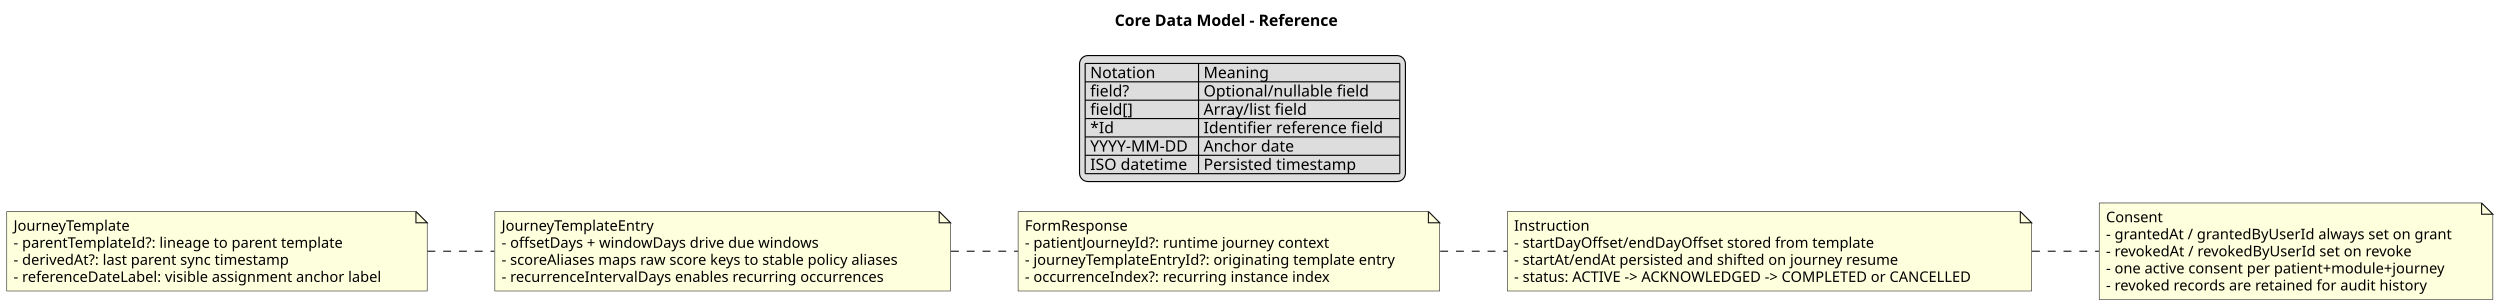
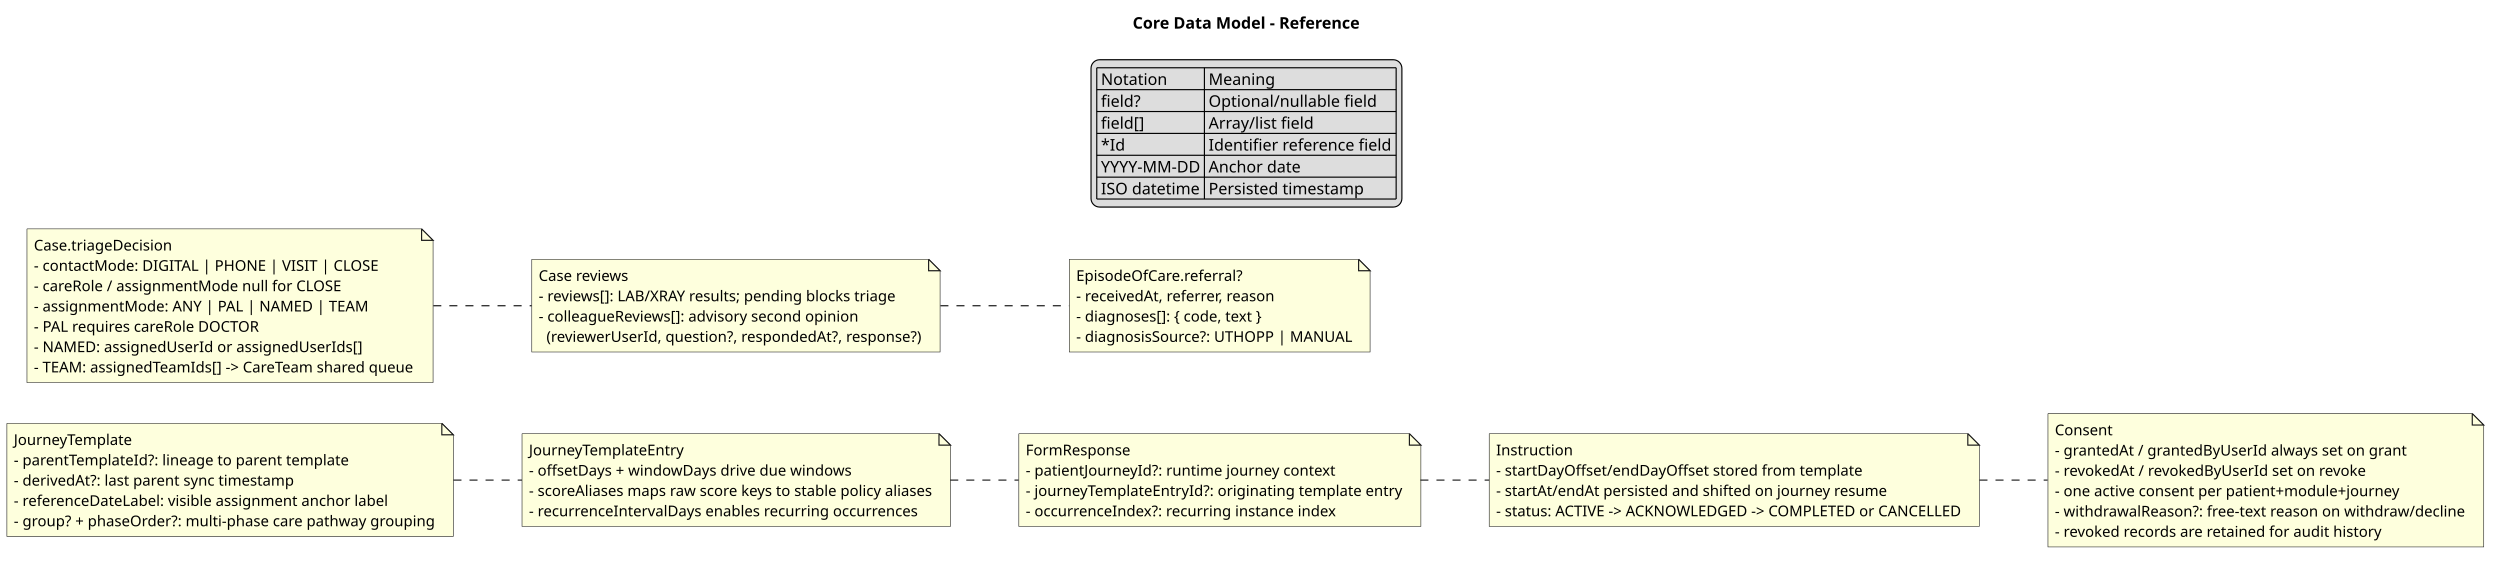
- <svg xmlns="http://www.w3.org/2000/svg" contentStyleType="text/css" data-diagram-type="CLASS" height="272px" preserveAspectRatio="none" style="width:2218px;height:272px;background:#FFFFFF;" version="1.1" viewBox="0 0 2218 272" width="2218px" zoomAndPan="magnify">
+ <svg xmlns="http://www.w3.org/2000/svg" contentStyleType="text/css" data-diagram-type="CLASS" height="491px" preserveAspectRatio="none" style="width:2179px;height:491px;background:#FFFFFF;" version="1.1" viewBox="0 0 2179 491" width="2179px" zoomAndPan="magnify">
  <defs />
  <g>
-     <g class="title" data-source-line="8">
-       <text fill="#000000" font-family="sans-serif" font-size="14" font-weight="bold" lengthAdjust="spacing" textLength="226.693" x="988.977" y="22.995">Core Data Model - Reference</text>
+     <g class="title" data-source-line="9">
+       <text fill="#000000" font-family="sans-serif" font-size="14" font-weight="700" lengthAdjust="spacing" textLength="198.407" x="987.21" y="24.966">Core Data Model - Reference</text>
    </g>
-     <g class="legend" data-source-line="14">
-       <rect fill="#DDDDDD" height="111.781" rx="7.5" ry="7.5" style="stroke:#000000;stroke-width:1;" width="289.125" x="957.762" y="49.297" />
-       <text fill="#000000" font-family="sans-serif" font-size="14" lengthAdjust="spacing" textLength="59.924" x="967.212" y="69.292">Notation</text>
-       <text fill="#000000" font-family="sans-serif" font-size="14" lengthAdjust="spacing" textLength="59.794" x="1067.796" y="69.292">Meaning</text>
-       <text fill="#000000" font-family="sans-serif" font-size="14" lengthAdjust="spacing" textLength="37.639" x="967.212" y="85.589">field?</text>
-       <text fill="#000000" font-family="sans-serif" font-size="14" lengthAdjust="spacing" textLength="154.061" x="1067.796" y="85.589">Optional/nullable field</text>
-       <text fill="#000000" font-family="sans-serif" font-size="14" lengthAdjust="spacing" textLength="41.132" x="967.212" y="101.886">field[]</text>
-       <text fill="#000000" font-family="sans-serif" font-size="14" lengthAdjust="spacing" textLength="97.891" x="1067.796" y="101.886">Array/list field</text>
-       <text fill="#000000" font-family="sans-serif" font-size="14" lengthAdjust="spacing" textLength="20.016" x="967.212" y="118.183">*Id</text>
-       <text fill="#000000" font-family="sans-serif" font-size="14" lengthAdjust="spacing" textLength="169.641" x="1067.796" y="118.183">Identifier reference field</text>
-       <text fill="#000000" font-family="sans-serif" font-size="14" lengthAdjust="spacing" textLength="90.029" x="967.212" y="134.48">YYYY-MM-DD</text>
-       <text fill="#000000" font-family="sans-serif" font-size="14" lengthAdjust="spacing" textLength="85.36" x="1067.796" y="134.48">Anchor date</text>
-       <text fill="#000000" font-family="sans-serif" font-size="14" lengthAdjust="spacing" textLength="91.684" x="967.212" y="150.776">ISO datetime</text>
-       <text fill="#000000" font-family="sans-serif" font-size="14" lengthAdjust="spacing" textLength="144.245" x="1067.796" y="150.776">Persisted timestamp</text>
-       <line style="stroke:#000000;stroke-width:1;" x1="962.762" x2="1241.887" y1="56.297" y2="56.297" />
-       <line style="stroke:#000000;stroke-width:1;" x1="962.762" x2="1241.887" y1="72.594" y2="72.594" />
-       <line style="stroke:#000000;stroke-width:1;" x1="962.762" x2="1241.887" y1="88.891" y2="88.891" />
-       <line style="stroke:#000000;stroke-width:1;" x1="962.762" x2="1241.887" y1="105.188" y2="105.188" />
-       <line style="stroke:#000000;stroke-width:1;" x1="962.762" x2="1241.887" y1="121.484" y2="121.484" />
-       <line style="stroke:#000000;stroke-width:1;" x1="962.762" x2="1241.887" y1="137.781" y2="137.781" />
-       <line style="stroke:#000000;stroke-width:1;" x1="962.762" x2="1241.887" y1="154.078" y2="154.078" />
-       <line style="stroke:#000000;stroke-width:1;" x1="962.762" x2="962.762" y1="56.297" y2="154.078" />
-       <line style="stroke:#000000;stroke-width:1;" x1="1063.346" x2="1063.346" y1="56.297" y2="154.078" />
-       <line style="stroke:#000000;stroke-width:1;" x1="1241.887" x2="1241.887" y1="56.297" y2="154.078" />
+     <g class="legend" data-source-line="15">
+       <rect fill="#DDDDDD" height="128.407" rx="7.5" ry="7.5" style="stroke:#000000;stroke-width:1;" width="270.945" x="950.941" y="52.068" />
+       <text fill="#000000" font-family="sans-serif" font-size="14" lengthAdjust="spacing" textLength="57.806" x="959.581" y="74.034">Notation</text>
+       <text fill="#000000" font-family="sans-serif" font-size="14" lengthAdjust="spacing" textLength="57.974" x="1053.408" y="74.034">Meaning</text>
+       <text fill="#000000" font-family="sans-serif" font-size="14" lengthAdjust="spacing" textLength="34.622" x="959.581" y="93.102">field?</text>
+       <text fill="#000000" font-family="sans-serif" font-size="14" lengthAdjust="spacing" textLength="146.691" x="1053.408" y="93.102">Optional/nullable field</text>
+       <text fill="#000000" font-family="sans-serif" font-size="14" lengthAdjust="spacing" textLength="37.758" x="959.581" y="112.17">field[]</text>
+       <text fill="#000000" font-family="sans-serif" font-size="14" lengthAdjust="spacing" textLength="91.882" x="1053.408" y="112.17">Array/list field</text>
+       <text fill="#000000" font-family="sans-serif" font-size="14" lengthAdjust="spacing" textLength="21.07" x="959.581" y="131.238">*Id</text>
+       <text fill="#000000" font-family="sans-serif" font-size="14" lengthAdjust="spacing" textLength="159.837" x="1053.408" y="131.238">Identifier reference field</text>
+       <text fill="#000000" font-family="sans-serif" font-size="14" lengthAdjust="spacing" textLength="86.548" x="959.581" y="150.305">YYYY-MM-DD</text>
+       <text fill="#000000" font-family="sans-serif" font-size="14" lengthAdjust="spacing" textLength="80.276" x="1053.408" y="150.305">Anchor date</text>
+       <text fill="#000000" font-family="sans-serif" font-size="14" lengthAdjust="spacing" textLength="86.072" x="959.581" y="169.373">ISO datetime</text>
+       <text fill="#000000" font-family="sans-serif" font-size="14" lengthAdjust="spacing" textLength="135.338" x="1053.408" y="169.373">Persisted timestamp</text>
+       <line style="stroke:#000000;stroke-width:1;" x1="955.941" x2="1216.886" y1="59.068" y2="59.068" />
+       <line style="stroke:#000000;stroke-width:1;" x1="955.941" x2="1216.886" y1="78.136" y2="78.136" />
+       <line style="stroke:#000000;stroke-width:1;" x1="955.941" x2="1216.886" y1="97.204" y2="97.204" />
+       <line style="stroke:#000000;stroke-width:1;" x1="955.941" x2="1216.886" y1="116.272" y2="116.272" />
+       <line style="stroke:#000000;stroke-width:1;" x1="955.941" x2="1216.886" y1="135.34" y2="135.34" />
+       <line style="stroke:#000000;stroke-width:1;" x1="955.941" x2="1216.886" y1="154.407" y2="154.407" />
+       <line style="stroke:#000000;stroke-width:1;" x1="955.941" x2="1216.886" y1="173.475" y2="173.475" />
+       <line style="stroke:#000000;stroke-width:1;" x1="955.941" x2="955.941" y1="59.068" y2="173.475" />
+       <line style="stroke:#000000;stroke-width:1;" x1="1049.768" x2="1049.768" y1="59.068" y2="173.475" />
+       <line style="stroke:#000000;stroke-width:1;" x1="1216.886" x2="1216.886" y1="59.068" y2="173.475" />
    </g>
-     <g class="entity" data-qualified-name="JourneyTemplateRef" data-source-line="24" id="ent0002">
-       <path d="M6,187.638 L6,258.169 L379.016,258.169 L379.016,197.638 L369.016,187.638 L6,187.638" fill="#FEFFDD" style="stroke:#181818;stroke-width:0.5;" />
-       <path d="M369.016,187.638 L369.016,197.638 L379.016,197.638 L369.016,187.638" fill="#FEFFDD" style="stroke:#181818;stroke-width:1;" />
-       <text fill="#000000" font-family="sans-serif" font-size="13" lengthAdjust="spacing" textLength="110.83" x="12" y="204.705">JourneyTemplate</text>
-       <text fill="#000000" font-family="sans-serif" font-size="13" lengthAdjust="spacing" textLength="315.453" x="12" y="219.838">- parentTemplateId?: lineage to parent template</text>
-       <text fill="#000000" font-family="sans-serif" font-size="13" lengthAdjust="spacing" textLength="266.094" x="12" y="234.971">- derivedAt?: last parent sync timestamp</text>
-       <text fill="#000000" font-family="sans-serif" font-size="13" lengthAdjust="spacing" textLength="352.016" x="12" y="250.103">- referenceDateLabel: visible assignment anchor label</text>
+     <g class="entity" data-qualified-name="JourneyTemplateRef" data-source-line="25" id="ent0001">
+       <path d="M6,368.975 L6,467.505 L395.095,467.505 L395.095,378.975 L385.095,368.975 L6,368.975" fill="#FEFFDD" style="stroke:#181818;stroke-width:0.5;" />
+       <path d="M385.095,368.975 L385.095,378.975 L395.095,378.975 L385.095,368.975" fill="#FEFFDD" style="stroke:#181818;stroke-width:1;" />
+       <text fill="#000000" font-family="sans-serif" font-size="13" lengthAdjust="spacing" textLength="104.195" x="12" y="387.872">JourneyTemplate</text>
+       <text fill="#000000" font-family="sans-serif" font-size="13" lengthAdjust="spacing" textLength="293.527" x="12" y="405.578">- parentTemplateId?: lineage to parent template</text>
+       <text fill="#000000" font-family="sans-serif" font-size="13" lengthAdjust="spacing" textLength="244.504" x="12" y="423.284">- derivedAt?: last parent sync timestamp</text>
+       <text fill="#000000" font-family="sans-serif" font-size="13" lengthAdjust="spacing" textLength="326.703" x="12" y="440.99">- referenceDateLabel: visible assignment anchor label</text>
+       <text fill="#000000" font-family="sans-serif" font-size="13" lengthAdjust="spacing" textLength="368.095" x="12" y="458.697">- group? + phaseOrder?: multi-phase care pathway grouping</text>
    </g>
-     <g class="entity" data-qualified-name="JourneyEntryRef" data-source-line="31" id="ent0003">
-       <path d="M439.02,187.638 L439.02,258.169 L843.272,258.169 L843.272,197.638 L833.272,187.638 L439.02,187.638" fill="#FEFFDD" style="stroke:#181818;stroke-width:0.5;" />
-       <path d="M833.272,187.638 L833.272,197.638 L843.272,197.638 L833.272,187.638" fill="#FEFFDD" style="stroke:#181818;stroke-width:1;" />
-       <text fill="#000000" font-family="sans-serif" font-size="13" lengthAdjust="spacing" textLength="145.418" x="445.02" y="204.705">JourneyTemplateEntry</text>
-       <text fill="#000000" font-family="sans-serif" font-size="13" lengthAdjust="spacing" textLength="305.043" x="445.02" y="219.838">- offsetDays + windowDays drive due windows</text>
-       <text fill="#000000" font-family="sans-serif" font-size="13" lengthAdjust="spacing" textLength="383.252" x="445.02" y="234.971">- scoreAliases maps raw score keys to stable policy aliases</text>
-       <text fill="#000000" font-family="sans-serif" font-size="13" lengthAdjust="spacing" textLength="363.943" x="445.02" y="250.103">- recurrenceIntervalDays enables recurring occurrences</text>
+     <g class="entity" data-qualified-name="JourneyEntryRef" data-source-line="33" id="ent0002">
+       <path d="M455,377.975 L455,458.8 L828.417,458.8 L828.417,387.975 L818.417,377.975 L455,377.975" fill="#FEFFDD" style="stroke:#181818;stroke-width:0.5;" />
+       <path d="M818.417,377.975 L818.417,387.975 L828.417,387.975 L818.417,377.975" fill="#FEFFDD" style="stroke:#181818;stroke-width:1;" />
+       <text fill="#000000" font-family="sans-serif" font-size="13" lengthAdjust="spacing" textLength="136.149" x="461" y="396.872">JourneyTemplateEntry</text>
+       <text fill="#000000" font-family="sans-serif" font-size="13" lengthAdjust="spacing" textLength="281.853" x="461" y="414.578">- offsetDays + windowDays drive due windows</text>
+       <text fill="#000000" font-family="sans-serif" font-size="13" lengthAdjust="spacing" textLength="352.417" x="461" y="432.284">- scoreAliases maps raw score keys to stable policy aliases</text>
+       <text fill="#000000" font-family="sans-serif" font-size="13" lengthAdjust="spacing" textLength="340.028" x="461" y="449.99">- recurrenceIntervalDays enables recurring occurrences</text>
    </g>
-     <g class="entity" data-qualified-name="FormResponseRef" data-source-line="38" id="ent0004">
-       <path d="M903.27,187.638 L903.27,258.169 L1277.289,258.169 L1277.289,197.638 L1267.289,187.638 L903.27,187.638" fill="#FEFFDD" style="stroke:#181818;stroke-width:0.5;" />
-       <path d="M1267.289,187.638 L1267.289,197.638 L1277.289,197.638 L1267.289,187.638" fill="#FEFFDD" style="stroke:#181818;stroke-width:1;" />
-       <text fill="#000000" font-family="sans-serif" font-size="13" lengthAdjust="spacing" textLength="96.459" x="909.27" y="204.705">FormResponse</text>
-       <text fill="#000000" font-family="sans-serif" font-size="13" lengthAdjust="spacing" textLength="289.65" x="909.27" y="219.838">- patientJourneyId?: runtime journey context</text>
-       <text fill="#000000" font-family="sans-serif" font-size="13" lengthAdjust="spacing" textLength="353.019" x="909.27" y="234.971">- journeyTemplateEntryId?: originating template entry</text>
-       <text fill="#000000" font-family="sans-serif" font-size="13" lengthAdjust="spacing" textLength="291.465" x="909.27" y="250.103">- occurrenceIndex?: recurring instance index</text>
+     <g class="entity" data-qualified-name="FormResponseRef" data-source-line="40" id="ent0003">
+       <path d="M888,377.975 L888,458.8 L1238.433,458.8 L1238.433,387.975 L1228.433,377.975 L888,377.975" fill="#FEFFDD" style="stroke:#181818;stroke-width:0.5;" />
+       <path d="M1228.433,377.975 L1228.433,387.975 L1238.433,387.975 L1228.433,377.975" fill="#FEFFDD" style="stroke:#181818;stroke-width:1;" />
+       <text fill="#000000" font-family="sans-serif" font-size="13" lengthAdjust="spacing" textLength="91.234" x="894" y="396.872">FormResponse</text>
+       <text fill="#000000" font-family="sans-serif" font-size="13" lengthAdjust="spacing" textLength="270.764" x="894" y="414.578">- patientJourneyId?: runtime journey context</text>
+       <text fill="#000000" font-family="sans-serif" font-size="13" lengthAdjust="spacing" textLength="329.433" x="894" y="432.284">- journeyTemplateEntryId?: originating template entry</text>
+       <text fill="#000000" font-family="sans-serif" font-size="13" lengthAdjust="spacing" textLength="271.427" x="894" y="449.99">- occurrenceIndex?: recurring instance index</text>
    </g>
-     <g class="entity" data-qualified-name="ConsentRef" data-source-line="45" id="ent0005">
-       <path d="M1862.43,180.078 L1862.43,265.742 L2211.648,265.742 L2211.648,190.078 L2201.648,180.078 L1862.43,180.078" fill="#FEFFDD" style="stroke:#181818;stroke-width:0.5;" />
-       <path d="M2201.648,180.078 L2201.648,190.078 L2211.648,190.078 L2201.648,180.078" fill="#FEFFDD" style="stroke:#181818;stroke-width:1;" />
-       <text fill="#000000" font-family="sans-serif" font-size="13" lengthAdjust="spacing" textLength="53.377" x="1868.43" y="197.145">Consent</text>
-       <text fill="#000000" font-family="sans-serif" font-size="13" lengthAdjust="spacing" textLength="328.218" x="1868.43" y="212.278">- grantedAt / grantedByUserId always set on grant</text>
-       <text fill="#000000" font-family="sans-serif" font-size="13" lengthAdjust="spacing" textLength="292.297" x="1868.43" y="227.411">- revokedAt / revokedByUserId set on revoke</text>
-       <text fill="#000000" font-family="sans-serif" font-size="13" lengthAdjust="spacing" textLength="327.945" x="1868.43" y="242.543">- one active consent per patient+module+journey</text>
-       <text fill="#000000" font-family="sans-serif" font-size="13" lengthAdjust="spacing" textLength="306.769" x="1868.43" y="257.676">- revoked records are retained for audit history</text>
+     <g class="entity" data-qualified-name="ConsentRef" data-source-line="47" id="ent0004">
+       <path d="M1785,360.475 L1785,476.712 L2164.826,476.712 L2164.826,370.475 L2154.826,360.475 L1785,360.475" fill="#FEFFDD" style="stroke:#181818;stroke-width:0.5;" />
+       <path d="M2154.826,360.475 L2154.826,370.475 L2164.826,370.475 L2154.826,360.475" fill="#FEFFDD" style="stroke:#181818;stroke-width:1;" />
+       <text fill="#000000" font-family="sans-serif" font-size="13" lengthAdjust="spacing" textLength="50.401" x="1791" y="379.372">Consent</text>
+       <text fill="#000000" font-family="sans-serif" font-size="13" lengthAdjust="spacing" textLength="307.567" x="1791" y="397.078">- grantedAt / grantedByUserId always set on grant</text>
+       <text fill="#000000" font-family="sans-serif" font-size="13" lengthAdjust="spacing" textLength="272.688" x="1791" y="414.784">- revokedAt / revokedByUserId set on revoke</text>
+       <text fill="#000000" font-family="sans-serif" font-size="13" lengthAdjust="spacing" textLength="300.573" x="1791" y="432.49">- one active consent per patient+module+journey</text>
+       <text fill="#000000" font-family="sans-serif" font-size="13" lengthAdjust="spacing" textLength="358.826" x="1791" y="450.197">- withdrawalReason?: free-text reason on withdraw/decline</text>
+       <text fill="#000000" font-family="sans-serif" font-size="13" lengthAdjust="spacing" textLength="286.325" x="1791" y="467.902">- revoked records are retained for audit history</text>
    </g>
-     <g class="entity" data-qualified-name="InstructionRef" data-source-line="53" id="ent0006">
-       <path d="M1337.29,187.638 L1337.29,258.169 L1802.436,258.169 L1802.436,197.638 L1792.436,187.638 L1337.29,187.638" fill="#FEFFDD" style="stroke:#181818;stroke-width:0.5;" />
-       <path d="M1792.436,187.638 L1792.436,197.638 L1802.436,197.638 L1792.436,187.638" fill="#FEFFDD" style="stroke:#181818;stroke-width:1;" />
-       <text fill="#000000" font-family="sans-serif" font-size="13" lengthAdjust="spacing" textLength="69.577" x="1343.29" y="204.705">Instruction</text>
-       <text fill="#000000" font-family="sans-serif" font-size="13" lengthAdjust="spacing" textLength="340.856" x="1343.29" y="219.838">- startDayOffset/endDayOffset stored from template</text>
-       <text fill="#000000" font-family="sans-serif" font-size="13" lengthAdjust="spacing" textLength="364.14" x="1343.29" y="234.971">- startAt/endAt persisted and shifted on journey resume</text>
-       <text fill="#000000" font-family="sans-serif" font-size="13" lengthAdjust="spacing" textLength="444.146" x="1343.29" y="250.103">- status: ACTIVE -&gt; ACKNOWLEDGED -&gt; COMPLETED or CANCELLED</text>
+     <g class="entity" data-qualified-name="TriageDecisionRef" data-source-line="56" id="ent0005">
+       <path d="M23.5,199.475 L23.5,333.418 L377.469,333.418 L377.469,209.475 L367.469,199.475 L23.5,199.475" fill="#FEFFDD" style="stroke:#181818;stroke-width:0.5;" />
+       <path d="M367.469,199.475 L367.469,209.475 L377.469,209.475 L367.469,199.475" fill="#FEFFDD" style="stroke:#181818;stroke-width:1;" />
+       <text fill="#000000" font-family="sans-serif" font-size="13" lengthAdjust="spacing" textLength="120.484" x="29.5" y="218.372">Case.triageDecision</text>
+       <text fill="#000000" font-family="sans-serif" font-size="13" lengthAdjust="spacing" textLength="301.639" x="29.5" y="236.078">- contactMode: DIGITAL | PHONE | VISIT | CLOSE</text>
+       <text fill="#000000" font-family="sans-serif" font-size="13" lengthAdjust="spacing" textLength="268.528" x="29.5" y="253.785">- careRole / assignmentMode null for CLOSE</text>
+       <text fill="#000000" font-family="sans-serif" font-size="13" lengthAdjust="spacing" textLength="292.305" x="29.5" y="271.49">- assignmentMode: ANY | PAL | NAMED | TEAM</text>
+       <text fill="#000000" font-family="sans-serif" font-size="13" lengthAdjust="spacing" textLength="197.899" x="29.5" y="289.197">- PAL requires careRole DOCTOR</text>
+       <text fill="#000000" font-family="sans-serif" font-size="13" lengthAdjust="spacing" textLength="286.481" x="29.5" y="306.902">- NAMED: assignedUserId or assignedUserIds[]</text>
+       <text fill="#000000" font-family="sans-serif" font-size="13" lengthAdjust="spacing" textLength="332.969" x="29.5" y="324.608">- TEAM: assignedTeamIds[] -&gt; CareTeam shared queue</text>
    </g>
-     <g class="link" data-entity-1="ent0002" data-entity-2="ent0003" data-link-type="association" data-source-line="59" id="lnk7">
-       <path codeLine="59" d="M379.2,222.908 C398.8,222.908 418.81,222.908 438.58,222.908" fill="none" id="JourneyTemplateRef-JourneyEntryRef" style="stroke:#181818;stroke-width:1;stroke-dasharray:7,7;" />
+     <g class="entity" data-qualified-name="CaseReviewRef" data-source-line="66" id="ent0006">
+       <path d="M463.5,225.975 L463.5,306.8 L819.38,306.8 L819.38,235.975 L809.38,225.975 L463.5,225.975" fill="#FEFFDD" style="stroke:#181818;stroke-width:0.5;" />
+       <path d="M809.38,225.975 L809.38,235.975 L819.38,235.975 L809.38,225.975" fill="#FEFFDD" style="stroke:#181818;stroke-width:1;" />
+       <text fill="#000000" font-family="sans-serif" font-size="13" lengthAdjust="spacing" textLength="78.884" x="469.5" y="244.872">Case reviews</text>
+       <text fill="#000000" font-family="sans-serif" font-size="13" lengthAdjust="spacing" textLength="312.832" x="469.5" y="262.578">- reviews[]: LAB/XRAY results; pending blocks triage</text>
+       <text fill="#000000" font-family="sans-serif" font-size="13" lengthAdjust="spacing" textLength="279.227" x="469.5" y="280.284">- colleagueReviews[]: advisory second opinion</text>
+       <text fill="#000000" font-family="sans-serif" font-size="13" lengthAdjust="spacing" textLength="328.12" x="476.26" y="297.99">(reviewerUserId, question?, respondedAt?, response?)</text>
    </g>
-     <g class="link" data-entity-1="ent0003" data-entity-2="ent0004" data-link-type="association" data-source-line="60" id="lnk8">
-       <path codeLine="60" d="M843.7,222.908 C863.48,222.908 883.48,222.908 903.1,222.908" fill="none" id="JourneyEntryRef-FormResponseRef" style="stroke:#181818;stroke-width:1;stroke-dasharray:7,7;" />
+     <g class="entity" data-qualified-name="ReferralRef" data-source-line="73" id="ent0007">
+       <path d="M932,225.975 L932,306.8 L1194.163,306.8 L1194.163,235.975 L1184.163,225.975 L932,225.975" fill="#FEFFDD" style="stroke:#181818;stroke-width:0.5;" />
+       <path d="M1184.163,225.975 L1184.163,235.975 L1194.163,235.975 L1184.163,225.975" fill="#FEFFDD" style="stroke:#181818;stroke-width:1;" />
+       <text fill="#000000" font-family="sans-serif" font-size="13" lengthAdjust="spacing" textLength="145.847" x="938" y="244.872">EpisodeOfCare.referral?</text>
+       <text fill="#000000" font-family="sans-serif" font-size="13" lengthAdjust="spacing" textLength="175.916" x="938" y="262.578">- receivedAt, referrer, reason</text>
+       <text fill="#000000" font-family="sans-serif" font-size="13" lengthAdjust="spacing" textLength="161.837" x="938" y="280.284">- diagnoses[]: { code, text }</text>
+       <text fill="#000000" font-family="sans-serif" font-size="13" lengthAdjust="spacing" textLength="241.163" x="938" y="297.99">- diagnosisSource?: UTHOPP | MANUAL</text>
    </g>
-     <g class="link" data-entity-1="ent0004" data-entity-2="ent0006" data-link-type="association" data-source-line="61" id="lnk9">
-       <path codeLine="61" d="M1277.76,222.908 C1297.2,222.908 1317.12,222.908 1336.98,222.908" fill="none" id="FormResponseRef-InstructionRef" style="stroke:#181818;stroke-width:1;stroke-dasharray:7,7;" />
+     <g class="entity" data-qualified-name="InstructionRef" data-source-line="80" id="ent0008">
+       <path d="M1298,377.975 L1298,458.8 L1725.147,458.8 L1725.147,387.975 L1715.147,377.975 L1298,377.975" fill="#FEFFDD" style="stroke:#181818;stroke-width:0.5;" />
+       <path d="M1715.147,377.975 L1715.147,387.975 L1725.147,387.975 L1715.147,377.975" fill="#FEFFDD" style="stroke:#181818;stroke-width:1;" />
+       <text fill="#000000" font-family="sans-serif" font-size="13" lengthAdjust="spacing" textLength="66.95" x="1304" y="396.872">Instruction</text>
+       <text fill="#000000" font-family="sans-serif" font-size="13" lengthAdjust="spacing" textLength="319.891" x="1304" y="414.578">- startDayOffset/endDayOffset stored from template</text>
+       <text fill="#000000" font-family="sans-serif" font-size="13" lengthAdjust="spacing" textLength="341.237" x="1304" y="432.284">- startAt/endAt persisted and shifted on journey resume</text>
+       <text fill="#000000" font-family="sans-serif" font-size="13" lengthAdjust="spacing" textLength="406.147" x="1304" y="449.99">- status: ACTIVE -&gt; ACKNOWLEDGED -&gt; COMPLETED or CANCELLED</text>
    </g>
-     <g class="link" data-entity-1="ent0006" data-entity-2="ent0005" data-link-type="association" data-source-line="62" id="lnk10">
-       <path codeLine="62" d="M1802.77,222.908 C1822.77,222.908 1842.77,222.908 1862.2,222.908" fill="none" id="InstructionRef-ConsentRef" style="stroke:#181818;stroke-width:1;stroke-dasharray:7,7;" />
+     <g class="link" data-entity-1="ent0001" data-entity-2="ent0002" data-link-type="association" data-source-line="86" id="lnk9">
+       <path codeLine="86" d="M395.21,418.475 C415.06,418.475 435.18,418.475 454.94,418.475" fill="none" id="JourneyTemplateRef-JourneyEntryRef" style="stroke:#181818;stroke-width:1;stroke-dasharray:7,7;" />
+     </g>
+     <g class="link" data-entity-1="ent0002" data-entity-2="ent0003" data-link-type="association" data-source-line="87" id="lnk10">
+       <path codeLine="87" d="M828.22,418.475 C848.03,418.475 868.14,418.475 887.82,418.475" fill="none" id="JourneyEntryRef-FormResponseRef" style="stroke:#181818;stroke-width:1;stroke-dasharray:7,7;" />
+     </g>
+     <g class="link" data-entity-1="ent0003" data-entity-2="ent0008" data-link-type="association" data-source-line="88" id="lnk11">
+       <path codeLine="88" d="M1238.01,418.475 C1257.67,418.475 1277.87,418.475 1297.95,418.475" fill="none" id="FormResponseRef-InstructionRef" style="stroke:#181818;stroke-width:1;stroke-dasharray:7,7;" />
+     </g>
+     <g class="link" data-entity-1="ent0008" data-entity-2="ent0004" data-link-type="association" data-source-line="89" id="lnk12">
+       <path codeLine="89" d="M1725.27,418.475 C1745.1,418.475 1765.1,418.475 1784.69,418.475" fill="none" id="InstructionRef-ConsentRef" style="stroke:#181818;stroke-width:1;stroke-dasharray:7,7;" />
+     </g>
+     <g class="link" data-entity-1="ent0005" data-entity-2="ent0006" data-link-type="association" data-source-line="90" id="lnk13">
+       <path codeLine="90" d="M377.65,266.475 C405.91,266.475 435.16,266.475 463.44,266.475" fill="none" id="TriageDecisionRef-CaseReviewRef" style="stroke:#181818;stroke-width:1;stroke-dasharray:7,7;" />
+     </g>
+     <g class="link" data-entity-1="ent0006" data-entity-2="ent0007" data-link-type="association" data-source-line="91" id="lnk14">
+       <path codeLine="91" d="M819.64,266.475 C857.28,266.475 896.33,266.475 931.85,266.475" fill="none" id="CaseReviewRef-ReferralRef" style="stroke:#181818;stroke-width:1;stroke-dasharray:7,7;" />
    </g>
  </g>
</svg>
